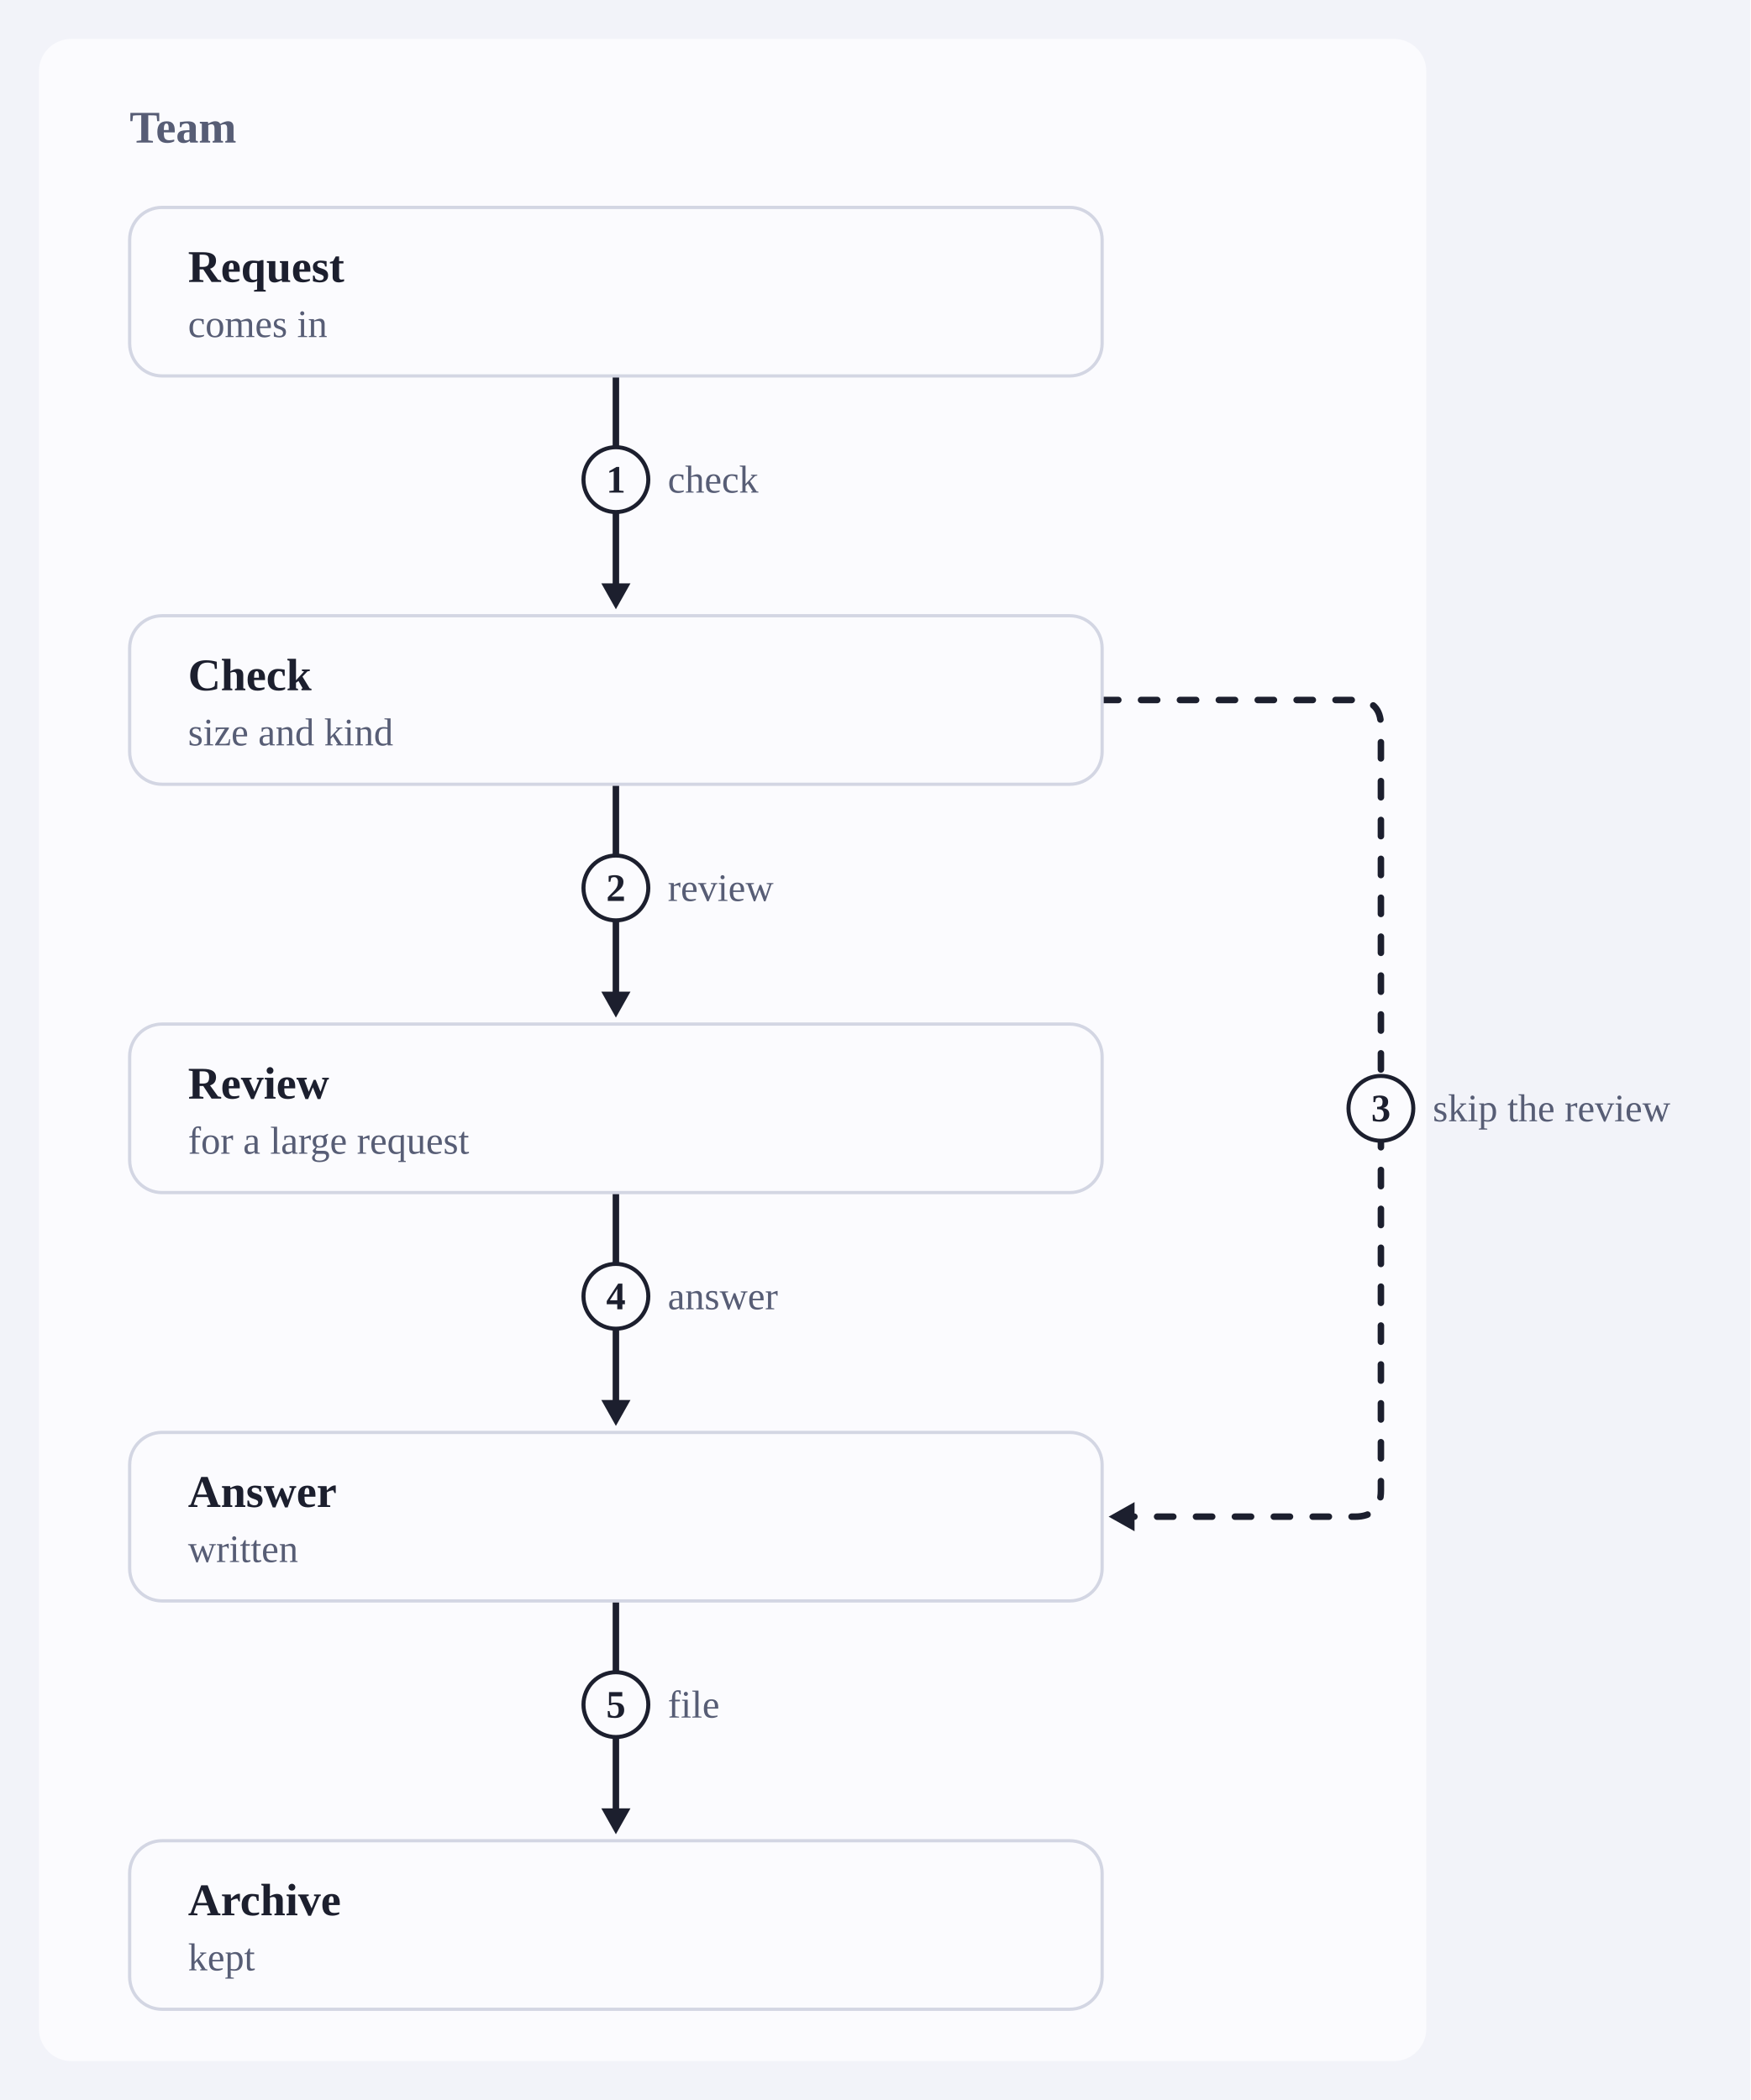
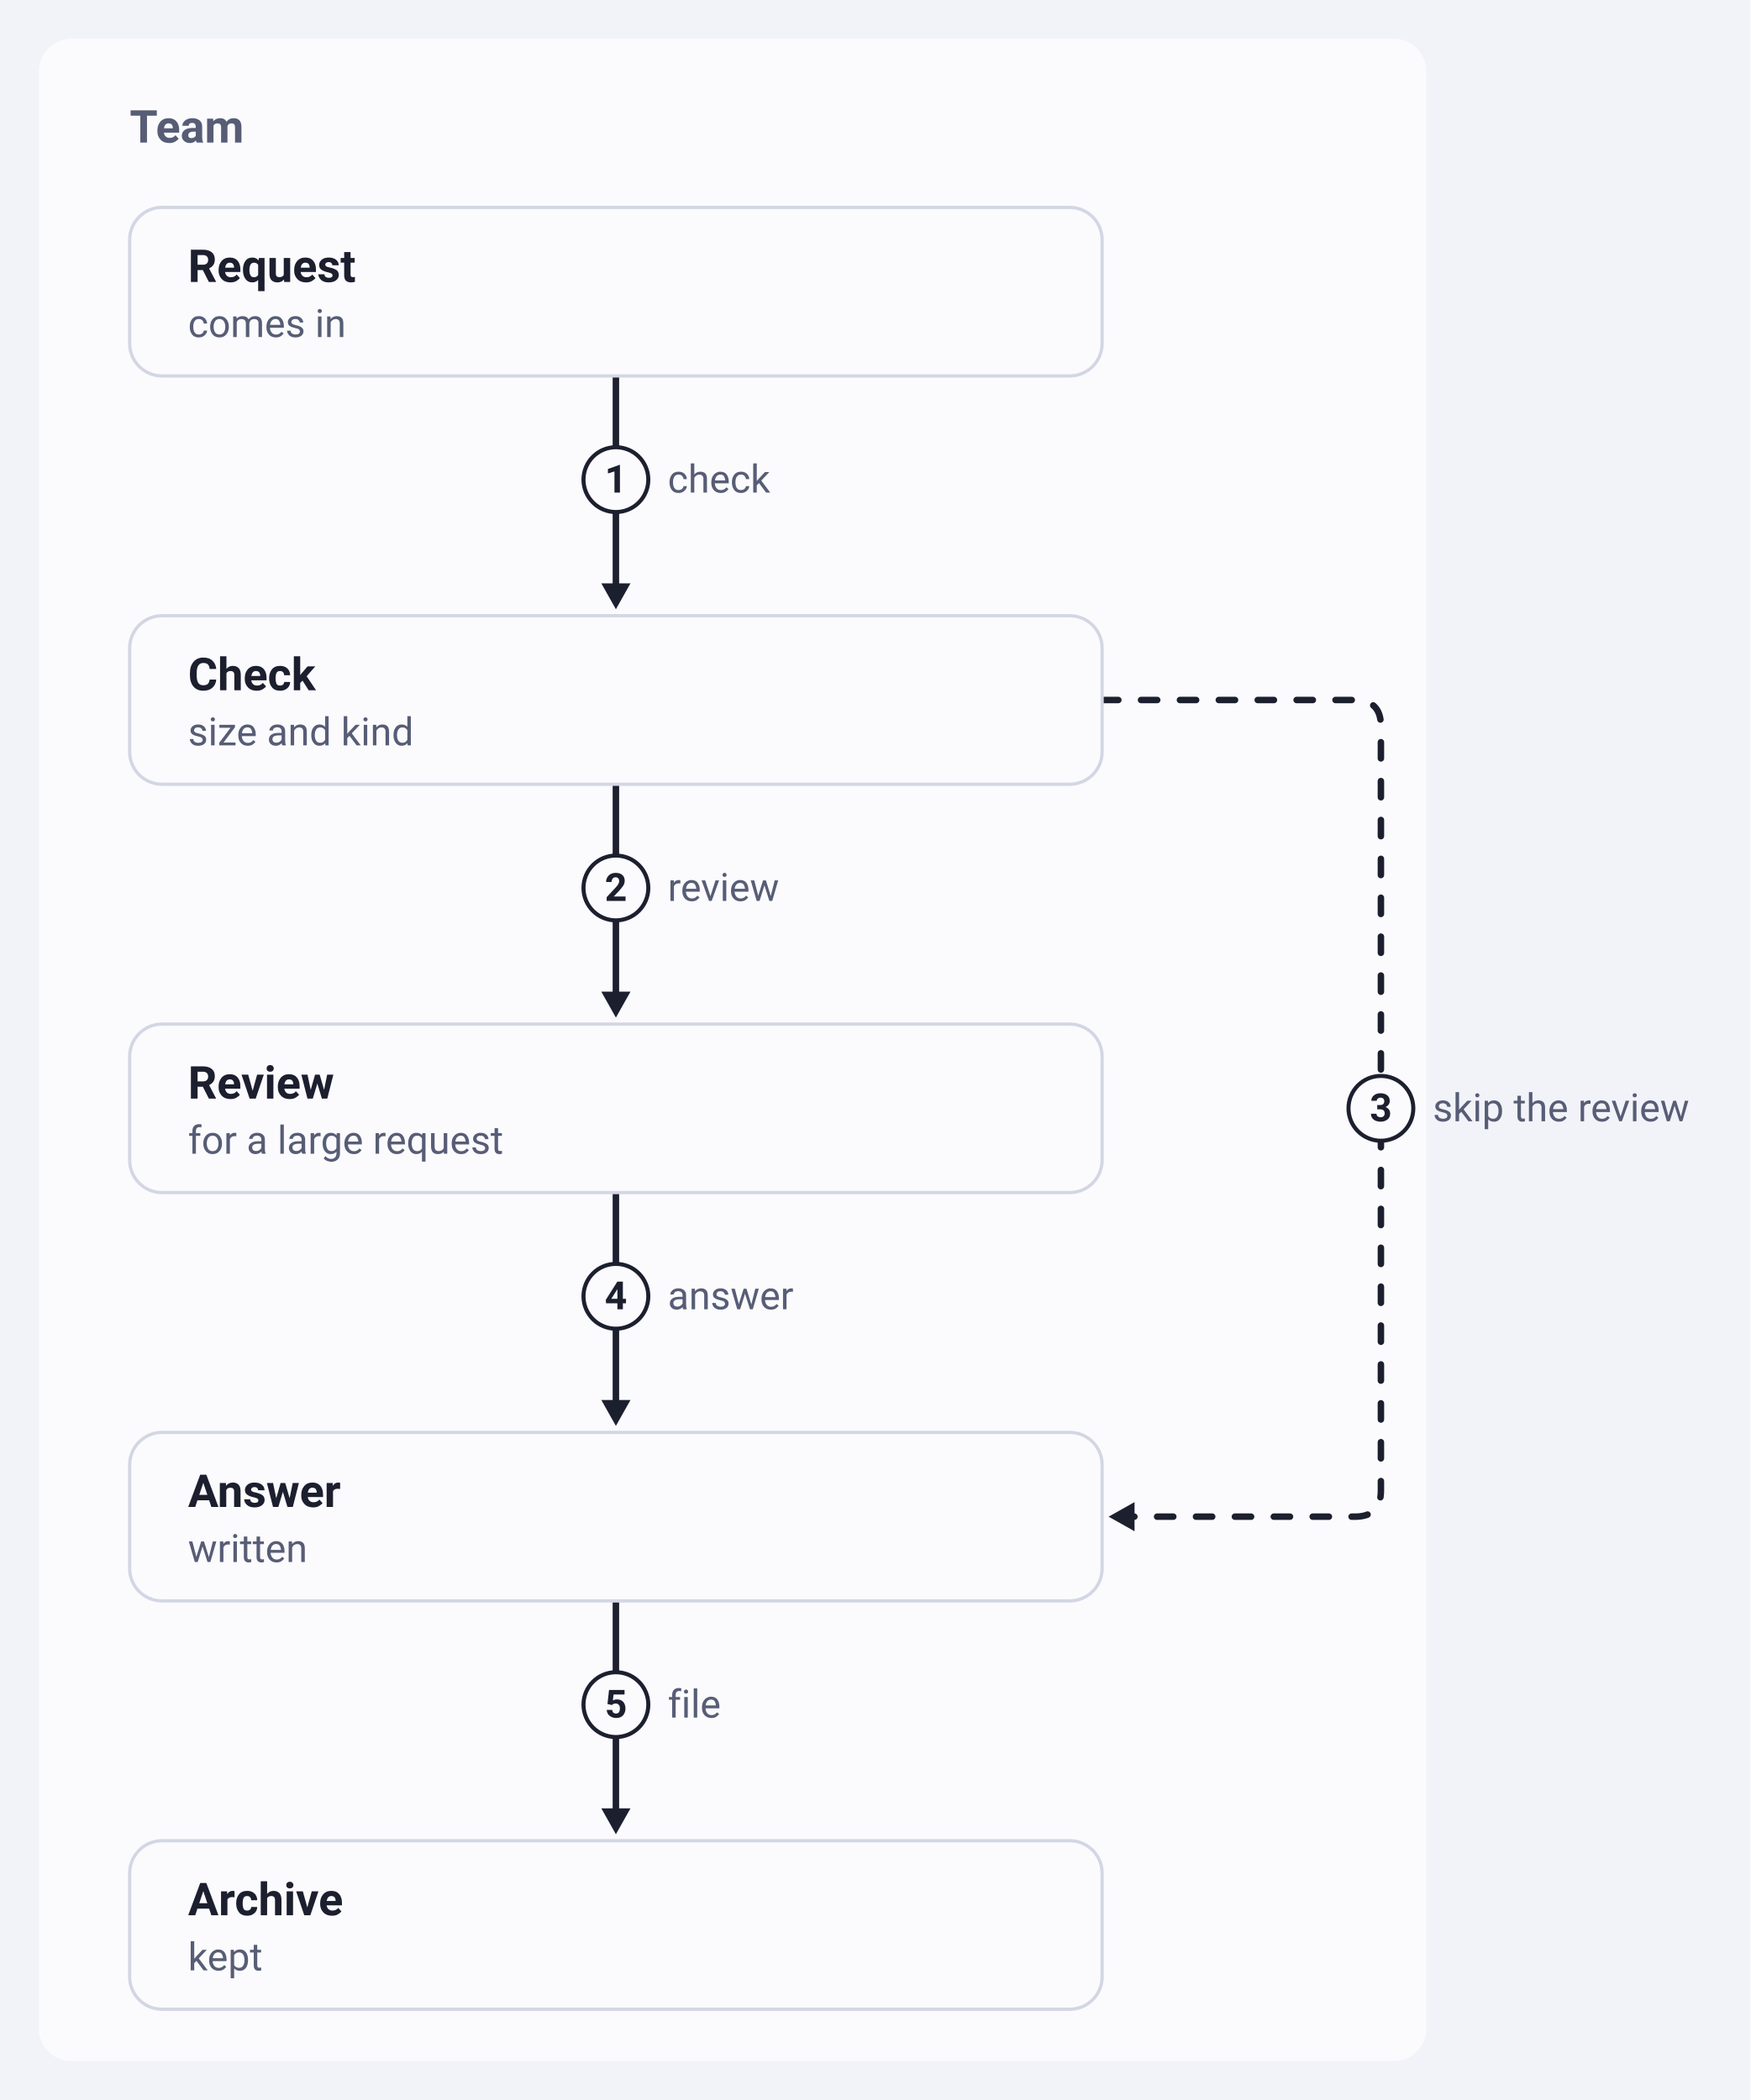
<svg xmlns="http://www.w3.org/2000/svg" id="dg-skip" class="dg dg-plates dg-auto" width="540" height="648" viewBox="0 0 540 648" role="img" aria-label="A request goes through a check. A small request skips the review and goes to the answer; this path is optional.">
  <style>
- #dg-skip{display:block;flex:none;margin-inline:auto;font-family:var(--sans,system-ui,-apple-system,"Segoe UI",Roboto,"Helvetica Neue",Arial,sans-serif)}
+ #dg-skip{display:block;flex:none;margin-inline:auto;font-family:system-ui,-apple-system,"Segoe UI",Roboto,"Helvetica Neue",Arial,sans-serif}
#dg-skip .ground{fill:var(--fig,#f2f3f9)}
#dg-skip .band{fill:var(--bg,#fbfbfe)}
#dg-skip .track{stroke:var(--line,#d3d6e3)}
#dg-skip .line{fill:none;stroke:var(--text,#1c1f2e);stroke-width:2;stroke-linecap:round;stroke-linejoin:round}
#dg-skip .head{fill:var(--text,#1c1f2e)}
#dg-skip .stop{fill:var(--bg,#fbfbfe);stroke:var(--text,#1c1f2e);stroke-width:1.5}
#dg-skip .stop.end{fill:var(--text,#1c1f2e)}
#dg-skip .mark{fill:var(--bg,#fbfbfe);stroke:var(--text,#1c1f2e);stroke-width:1.25}
#dg-skip .card{fill:var(--bg,#fbfbfe);stroke:var(--line,#d3d6e3)}
#dg-skip .icon{fill:none;stroke:var(--text,#1c1f2e);stroke-width:1.5;stroke-linecap:round;stroke-linejoin:round}
#dg-skip .icon.on-end{stroke:var(--bg,#fbfbfe)}
#dg-skip .icon.lane-icon{stroke:var(--muted,#575d75)}
#dg-skip .num{font-size:12px;font-weight:600;fill:var(--text,#1c1f2e);font-variant-numeric:tabular-nums}
#dg-skip .name{font-size:14px;font-weight:600;fill:var(--text,#1c1f2e)}
#dg-skip .lane{font-size:14px;font-weight:600;fill:var(--muted,#575d75)}
#dg-skip .sub,#dg-skip .verb{font-size:12px;fill:var(--muted,#575d75)}
#dg-skip .pulse{display:none;fill:var(--dot,#2f3fd0);stroke:var(--bg,#fbfbfe);stroke-width:2.5}
#dg-skip .leg.is-optional .line{stroke-dasharray:5 7}
.js #dg-skip .pulse{display:block;animation:9.2s linear 2 both}
.js #dg-skip:not(.is-playing) .pulse{animation-play-state:paused}
@keyframes dg-skip-1{0%{transform:translate(190px,116px);opacity:0}1.3%{transform:translate(190px,116px);opacity:1}14.67%{transform:translate(190px,188px);opacity:1}17.39%{transform:translate(190px,188px);opacity:0}100%{transform:translate(190px,188px);opacity:0}}
.js #dg-skip .pulse-1{animation-name:dg-skip-1}
@keyframes dg-skip-2{0%{transform:translate(190px,242px);opacity:0}17.39%{transform:translate(190px,242px);opacity:0}18.7%{transform:translate(190px,242px);opacity:1}32.07%{transform:translate(190px,314px);opacity:1}34.78%{transform:translate(190px,314px);opacity:0}100%{transform:translate(190px,314px);opacity:0}}
.js #dg-skip .pulse-2{animation-name:dg-skip-2}
@keyframes dg-skip-3{0%{transform:translate(340px,216px);opacity:0}34.78%{transform:translate(340px,216px);opacity:0}36.09%{transform:translate(340px,216px);opacity:1}38.81%{transform:translate(426px,216px);opacity:1}46.8%{transform:translate(426px,468px);opacity:1}49.46%{transform:translate(342px,468px);opacity:1}52.17%{transform:translate(342px,468px);opacity:0}100%{transform:translate(342px,468px);opacity:0}}
.js #dg-skip .pulse-3{animation-name:dg-skip-3}
@keyframes dg-skip-4{0%{transform:translate(190px,368px);opacity:0}52.17%{transform:translate(190px,368px);opacity:0}53.48%{transform:translate(190px,368px);opacity:1}66.85%{transform:translate(190px,440px);opacity:1}69.57%{transform:translate(190px,440px);opacity:0}100%{transform:translate(190px,440px);opacity:0}}
.js #dg-skip .pulse-4{animation-name:dg-skip-4}
@keyframes dg-skip-5{0%{transform:translate(190px,494px);opacity:0}69.57%{transform:translate(190px,494px);opacity:0}70.87%{transform:translate(190px,494px);opacity:1}84.24%{transform:translate(190px,566px);opacity:1}86.96%{transform:translate(190px,566px);opacity:0}100%{transform:translate(190px,566px);opacity:0}}
.js #dg-skip .pulse-5{animation-name:dg-skip-5}
@media (prefers-reduced-motion:reduce){#dg-skip .pulse{animation:none!important}#dg-skip .pulse{display:none!important}}
@media print{#dg-skip{max-width:100%;height:auto}#dg-skip .pulse{display:none!important}}
</style>
  <rect width="540" height="648" class="ground" />
  <rect x="12" y="12" width="428" height="624" rx="10" class="band" />
  <text x="40" y="44" class="lane" text-anchor="start">Team</text>
  <g class="leg" data-leg="1">
    <path d="M190,116 L190,182" class="line" />
    <polygon points="185.5,180 194.5,180 190,188" class="head" />
    <circle r="6" class="pulse pulse-1" />
    <circle cx="190" cy="148" r="10" class="mark" />
    <text x="190" y="152" class="num" text-anchor="middle">1</text>
    <text x="206" y="152" class="verb" text-anchor="start">check</text>
  </g>
  <g class="leg" data-leg="2">
    <path d="M190,242 L190,308" class="line" />
    <polygon points="185.5,306 194.5,306 190,314" class="head" />
    <circle r="6" class="pulse pulse-2" />
    <circle cx="190" cy="274" r="10" class="mark" />
    <text x="190" y="278" class="num" text-anchor="middle">2</text>
    <text x="206" y="278" class="verb" text-anchor="start">review</text>
  </g>
  <g class="leg is-optional" data-leg="3">
    <path d="M340,216 L418,216 Q426,216 426,224 L426,460 Q426,468 418,468 L348,468" class="line" />
    <polygon points="350,463.5 350,472.5 342,468" class="head" />
    <circle r="6" class="pulse pulse-3" />
    <circle cx="426" cy="342" r="10" class="mark" />
    <text x="426" y="346" class="num" text-anchor="middle">3</text>
    <text x="442" y="346" class="verb" text-anchor="start">skip the review</text>
  </g>
  <g class="leg" data-leg="4">
    <path d="M190,368 L190,434" class="line" />
    <polygon points="185.5,432 194.5,432 190,440" class="head" />
    <circle r="6" class="pulse pulse-4" />
    <circle cx="190" cy="400" r="10" class="mark" />
    <text x="190" y="404" class="num" text-anchor="middle">4</text>
    <text x="206" y="404" class="verb" text-anchor="start">answer</text>
  </g>
  <g class="leg" data-leg="5">
    <path d="M190,494 L190,560" class="line" />
    <polygon points="185.5,558 194.5,558 190,566" class="head" />
    <circle r="6" class="pulse pulse-5" />
    <circle cx="190" cy="526" r="10" class="mark" />
    <text x="190" y="530" class="num" text-anchor="middle">5</text>
    <text x="206" y="530" class="verb" text-anchor="start">file</text>
  </g>
  <rect x="40" y="64" width="300" height="52" rx="10" class="card" />
  <text x="58" y="87" class="name" text-anchor="start">Request</text>
  <text x="58" y="104" class="sub" text-anchor="start">comes in</text>
  <rect x="40" y="190" width="300" height="52" rx="10" class="card" />
  <text x="58" y="213" class="name" text-anchor="start">Check</text>
  <text x="58" y="230" class="sub" text-anchor="start">size and kind</text>
  <rect x="40" y="316" width="300" height="52" rx="10" class="card" />
  <text x="58" y="339" class="name" text-anchor="start">Review</text>
  <text x="58" y="356" class="sub" text-anchor="start">for a large request</text>
  <rect x="40" y="442" width="300" height="52" rx="10" class="card" />
  <text x="58" y="465" class="name" text-anchor="start">Answer</text>
  <text x="58" y="482" class="sub" text-anchor="start">written</text>
  <rect x="40" y="568" width="300" height="52" rx="10" class="card" />
  <text x="58" y="591" class="name" text-anchor="start">Archive</text>
  <text x="58" y="608" class="sub" text-anchor="start">kept</text>
</svg>
